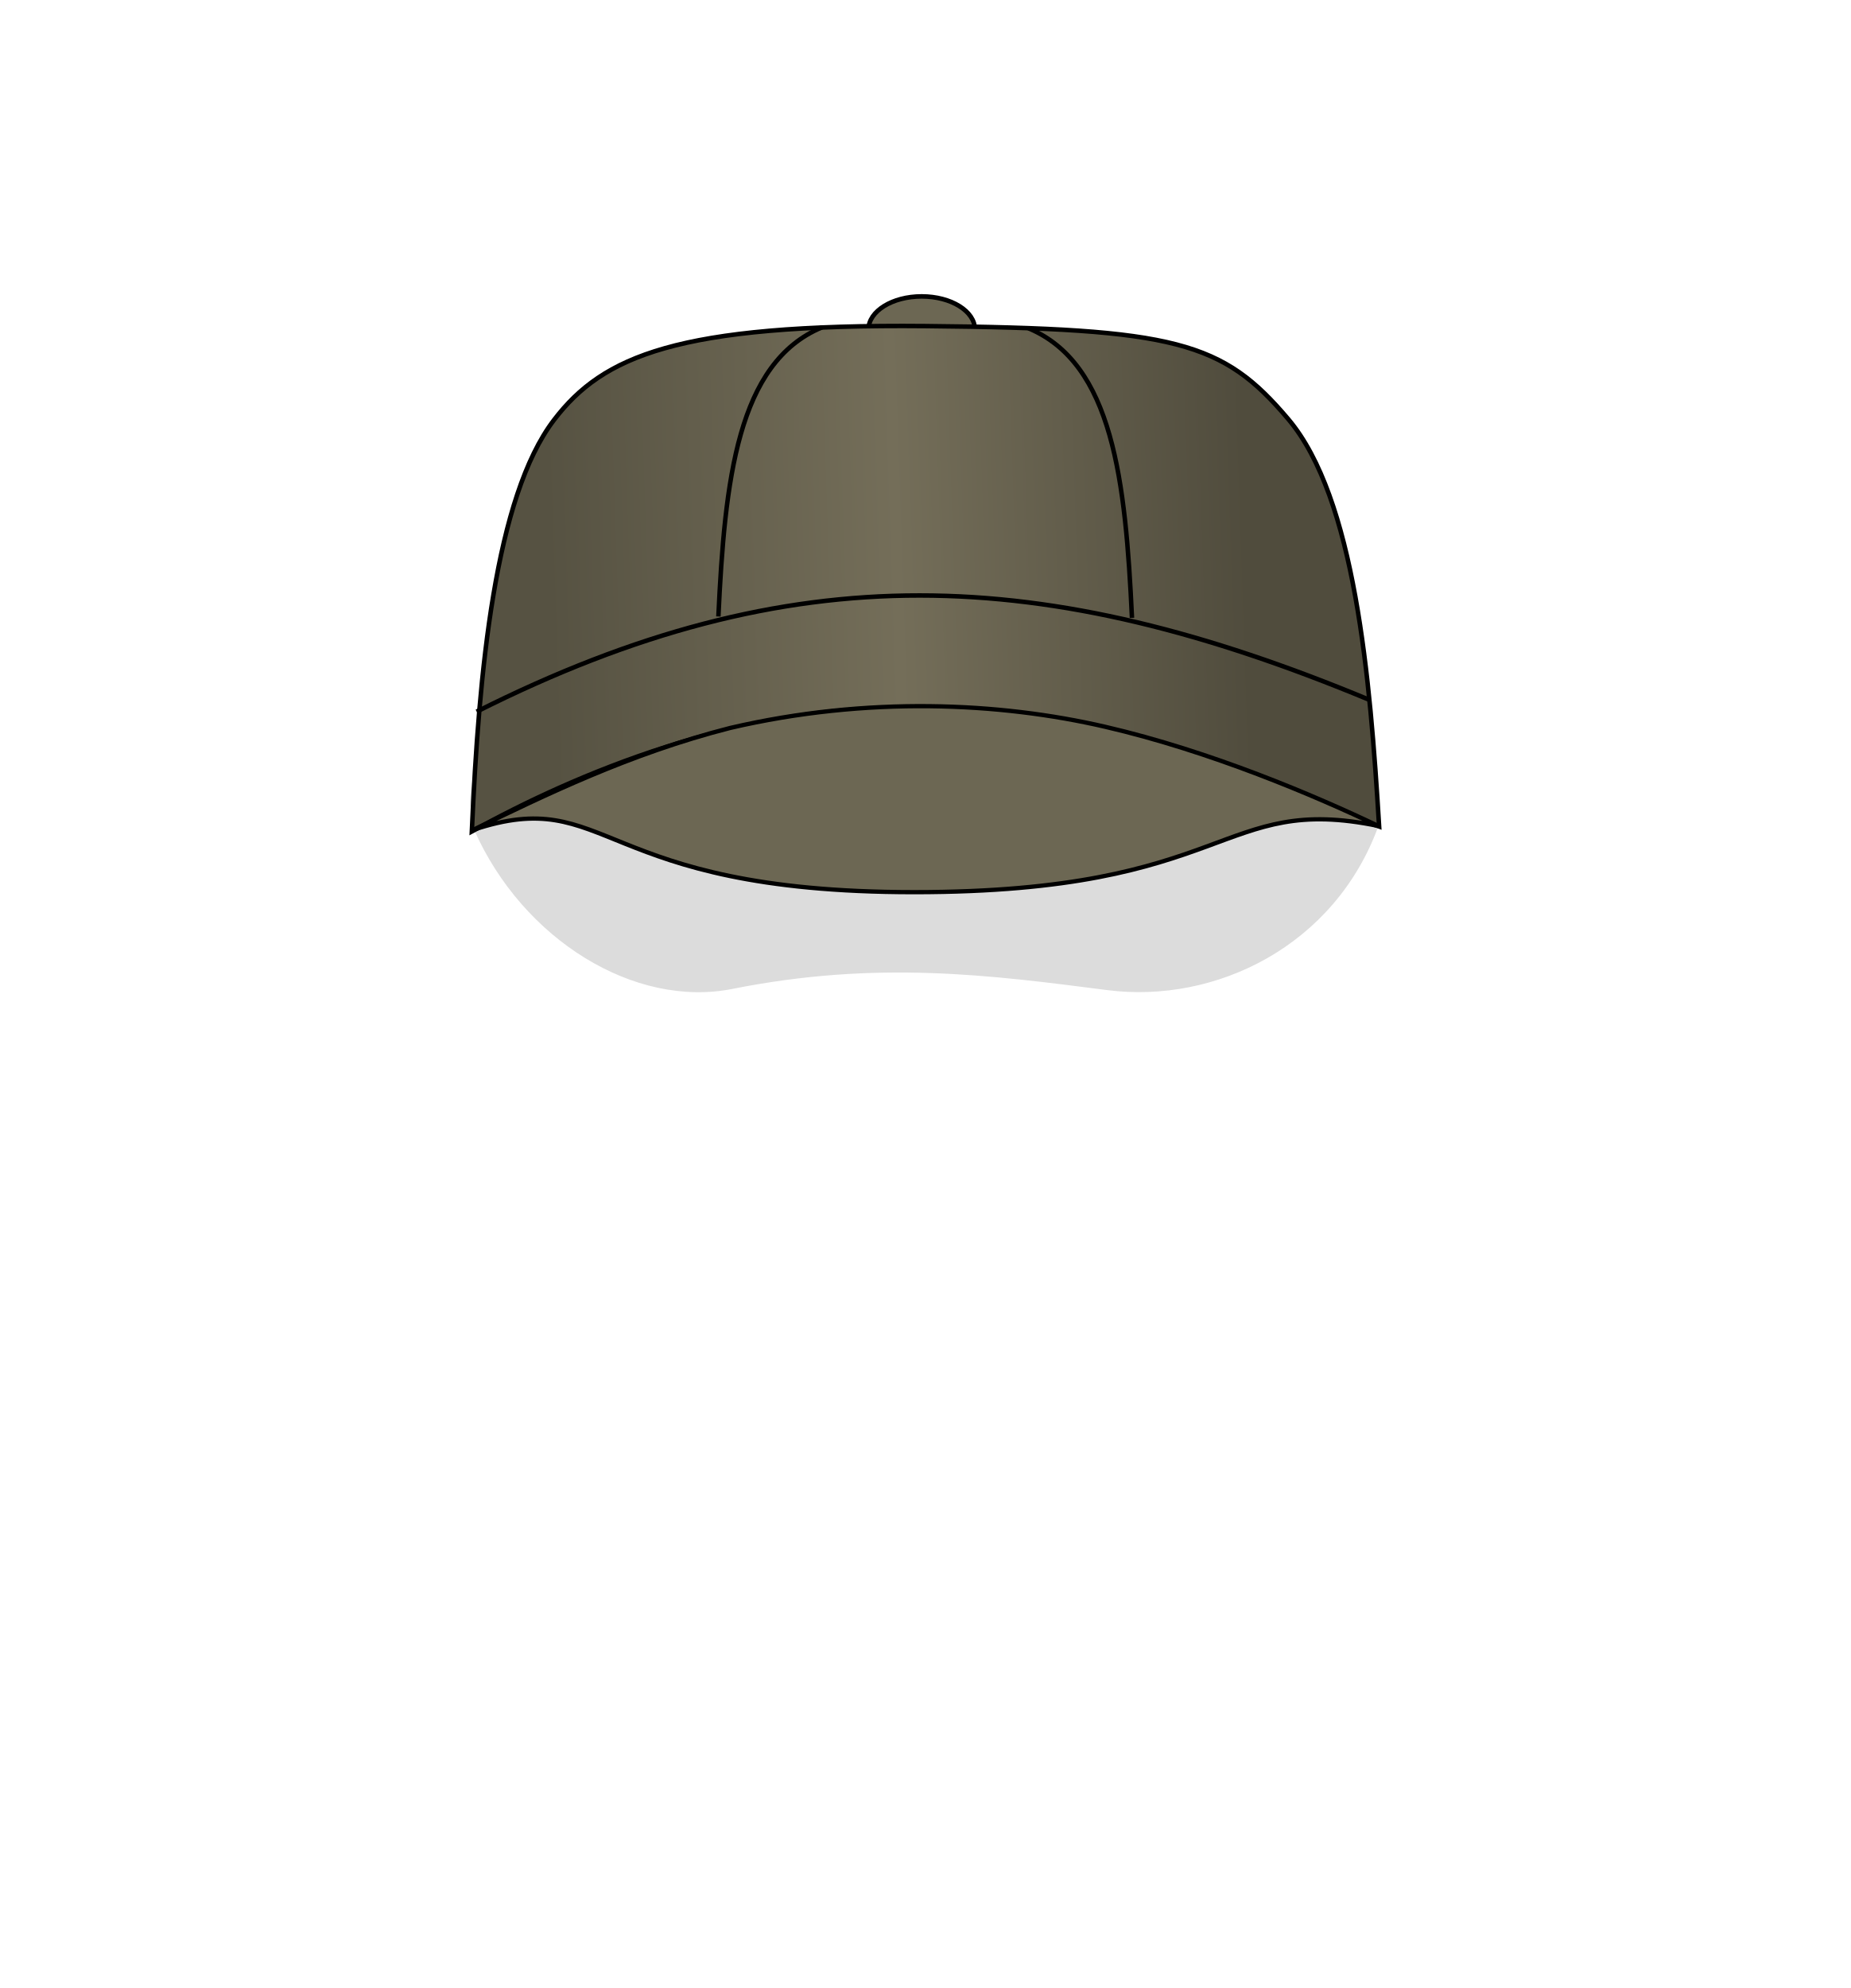
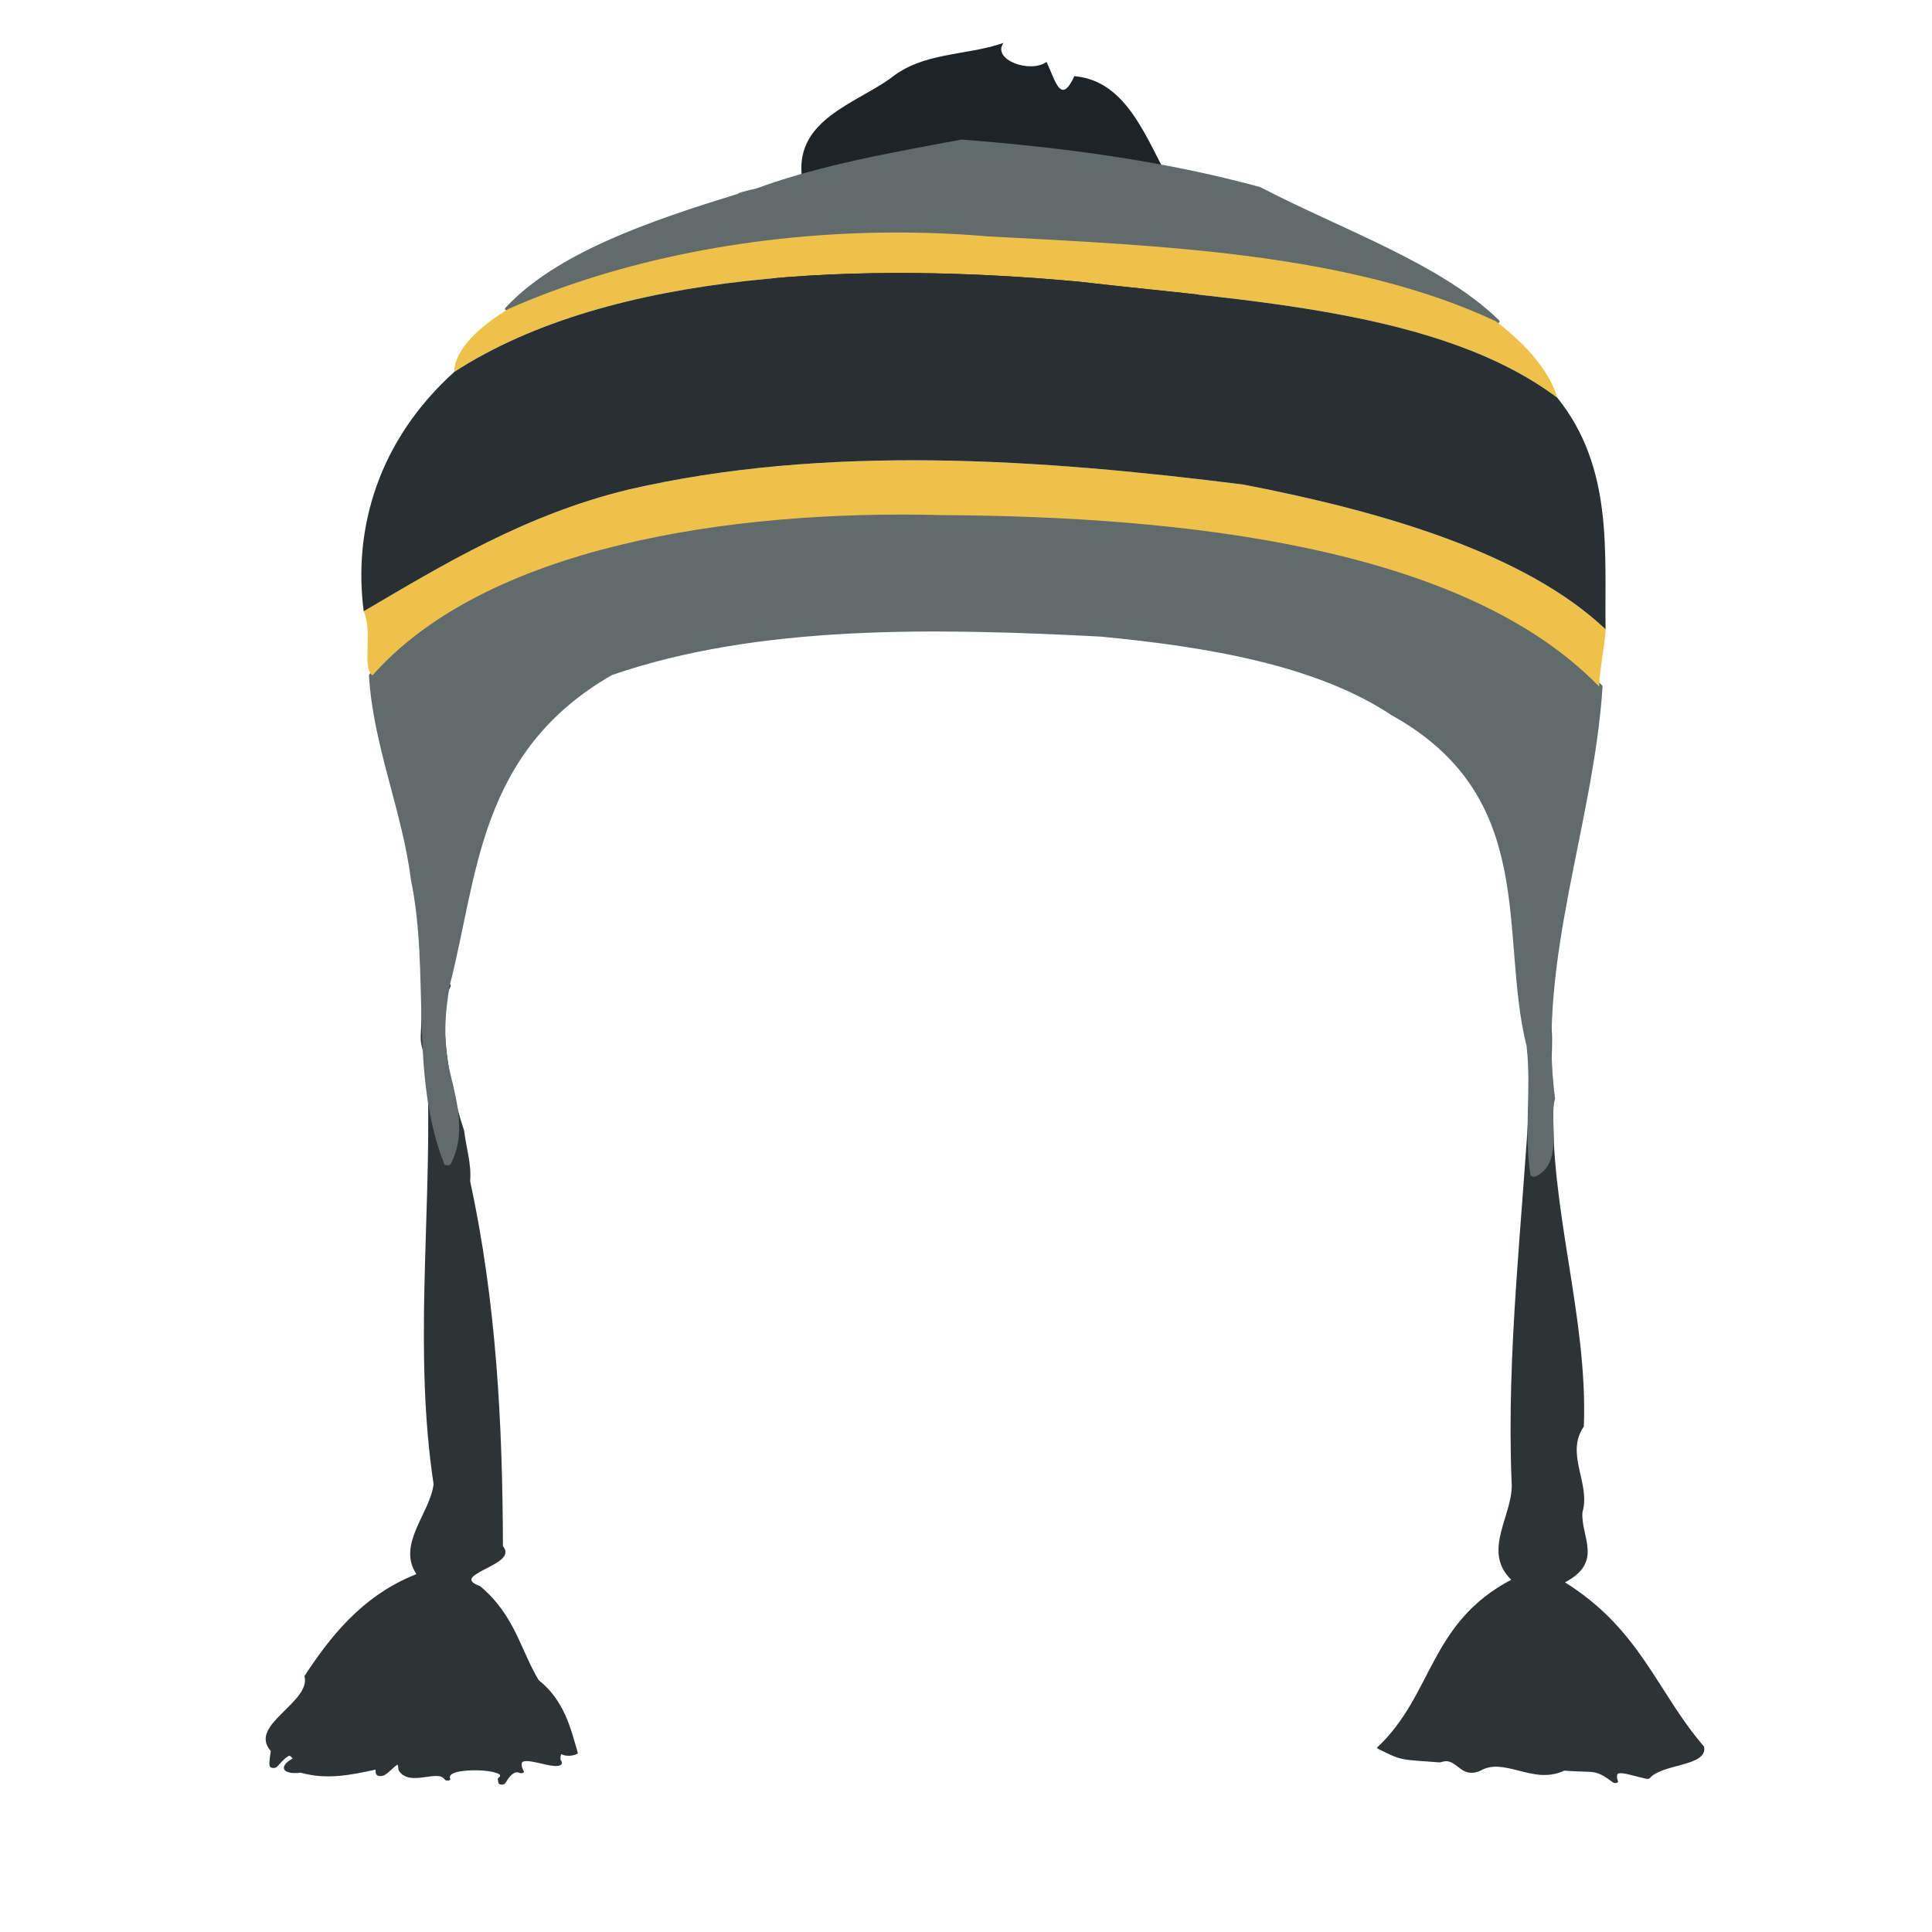
- <svg xmlns="http://www.w3.org/2000/svg" xmlns:xlink="http://www.w3.org/1999/xlink" id="svg2429" width="406" height="436" version="1.0">
-   <defs id="defs2432">
-     <linearGradient id="linearGradient4713">
-       <stop style="stop-color:#565242;stop-opacity:1;" offset="0" id="stop4715" />
-       <stop id="stop4721" offset="0.5" style="stop-color:#746e59;stop-opacity:1;" />
-       <stop style="stop-color:#504c3d;stop-opacity:1;" offset="1" id="stop4717" />
-     </linearGradient>
-     <linearGradient xlink:href="#linearGradient4713" id="linearGradient4852" gradientUnits="userSpaceOnUse" x1="123.738" y1="151.278" x2="276.679" y2="146.278" gradientTransform="matrix(1.000342,0,0,0.9742943,-2.780203,-1.956429)" />
-   </defs>
-   <path style="opacity:1;fill:#6c6753;fill-opacity:1;fill-rule:evenodd;stroke:#000000;stroke-width:1;stroke-linecap:round;stroke-linejoin:round;stroke-miterlimit:4;stroke-dasharray:none;stroke-dashoffset:0;stroke-opacity:1" id="path4854" d="M 215.314 71.31 A 11.667 7.248 0 1 1  191.98,71.31 A 11.667 7.248 0 1 1  215.314 71.31 z" transform="translate(-1.479497,0.942478)" />
-   <path id="path5827" d="M 104.014,182.023 C 97.478,153.597 129.389,155.859 199.546,155.87 C 269.35,155.88 304.945,150.861 302.358,181.129 C 292.781,207.486 266.578,220.189 242.891,217.148 C 217.329,213.866 192.449,210.544 160.646,216.884 C 139.202,221.158 114.685,206.099 104.014,182.023 z " style="fill:#000000;fill-opacity:0.14;fill-rule:evenodd;stroke:none;stroke-width:0.936px;stroke-linecap:butt;stroke-linejoin:miter;stroke-opacity:1" />
-   <path style="fill:url(#linearGradient4852);fill-opacity:1;fill-rule:evenodd;stroke:#000000;stroke-width:0.987px;stroke-linecap:butt;stroke-linejoin:miter;stroke-opacity:1" d="M 121.549,92.059 C 132.238,78.099 148.535,71.01 202.971,71.515 C 257.995,72.025 268.211,74.938 282.569,91.915 C 297.209,109.226 300.536,148.718 302.503,181.269 C 268.11,168.841 242.395,156.492 202.435,155.262 C 162.475,154.032 125.591,170.101 103.494,182.344 C 105.012,147.433 108.578,109.001 121.549,92.059 z " id="path2438" />
-   <path style="fill:#6c6753;fill-rule:evenodd;stroke:#000000;stroke-width:0.936px;stroke-linecap:butt;stroke-linejoin:miter;stroke-opacity:1" d="M 103.764,182.014 C 133.978,171.941 130.389,195.678 200.546,195.667 C 270.35,195.657 267.445,173.926 302.358,181.158 C 288.531,174.551 265.558,164.755 242.391,159.389 C 219.225,154.024 190.23,152.64 160.146,159.654 C 138.135,165.263 119.435,174.439 103.764,182.014 z " id="path2440" />
-   <path style="fill:none;fill-rule:evenodd;stroke:#000000;stroke-width:0.987px;stroke-linecap:butt;stroke-linejoin:miter;stroke-opacity:1" d="M 104.55,156.077 C 173.92,121.211 229.041,123.874 300.285,153.453" id="path2487" />
-   <path style="fill:none;fill-rule:evenodd;stroke:#000000;stroke-width:0.982px;stroke-linecap:butt;stroke-linejoin:miter;stroke-opacity:1" d="M 180.291,71.797 C 161.732,79.507 158.976,105.311 157.572,135.207" id="path3526" />
-   <path id="path5825" d="M 225.572,71.992 C 244.13,79.714 246.886,105.562 248.29,135.508" style="fill:none;fill-rule:evenodd;stroke:#000000;stroke-width:0.983px;stroke-linecap:butt;stroke-linejoin:miter;stroke-opacity:1" />
+ <svg xmlns="http://www.w3.org/2000/svg" width="400" height="400" id="svg2753" version="1.0">
+   <defs id="defs2755" />
+   <g id="g2355" transform="matrix(0.9099274,0,0,0.943433,23.38625,6.974695)">
+     <path style="fill:#1e2328;fill-rule:nonzero;stroke:none" d="M 176.799,9.888 C 184.268,3.956 193.973,4.922 202.627,2.025 C 199.909,5.726 208.717,8.784 212.419,6.191 C 214.428,10.208 215.608,15.879 218.76,9.321 C 230.909,10.331 235.179,23.329 240.833,32.987 C 243.255,32.434 245.799,32.386 242.575,34.561 C 246.884,44.839 250.118,63.576 242.204,77.293 C 225.476,70.028 207.447,66.162 189.451,63.965 C 177.13,67.601 164.589,71.103 153.419,77.602 C 150.73,79.438 151.54,74.506 150.626,73.005 C 146.497,64.641 155.792,60.349 149.539,53.101 C 153.743,46.228 148.558,34.106 156.687,30.777 C 155.651,18.95 168.779,15.334 176.799,9.888 z " id="path16" />
+     <path id="path3214" d="M 70.492,207.27 C 70.269,207.293 70.005,207.355 70.023,207.479 C 70.591,211.447 70.227,214.549 70.023,220.099 C 69.862,224.489 74.201,228.366 71.713,232.075 C 71.69,232.105 71.677,232.137 71.674,232.169 C 72.273,260.819 68.488,289.817 72.952,318.293 C 72.954,318.305 72.951,318.318 72.952,318.33 C 72.545,321.549 70.416,324.878 68.968,328.222 C 67.546,331.508 66.815,334.818 69.046,338.056 C 56.289,342.875 48.899,352.629 43.617,360.359 C 43.583,360.401 43.57,360.447 43.577,360.492 C 44.319,363.298 41.203,365.943 38.421,368.621 C 37.031,369.96 35.712,371.312 35.101,372.695 C 34.5,374.054 34.603,375.46 35.921,376.883 C 35.747,377.933 35.639,378.714 35.609,379.251 C 35.577,379.805 35.572,380.082 35.765,380.331 C 35.813,380.394 35.88,380.473 36.077,380.54 C 36.275,380.607 36.601,380.615 36.781,380.578 C 37.139,380.503 37.205,380.407 37.327,380.313 C 37.573,380.123 37.792,379.852 38.07,379.555 C 38.626,378.96 39.383,378.244 39.906,378.001 C 40.036,377.94 40.145,377.91 40.179,377.906 C 40.213,377.902 40.167,377.891 40.218,377.906 C 40.302,377.931 40.617,378.185 40.882,378.512 C 39.767,379.095 38.898,379.858 38.89,380.559 C 38.886,380.943 39.211,381.336 39.945,381.544 C 40.628,381.738 41.556,381.762 42.718,381.639 C 45.68,382.41 48.518,382.565 51.351,382.34 C 54.019,382.128 56.726,381.601 59.749,380.957 C 59.766,381.307 59.758,381.684 59.867,381.885 C 59.947,382.035 60.02,382.175 60.296,382.283 C 60.573,382.392 61.054,382.384 61.312,382.321 C 61.828,382.196 62.074,382.004 62.406,381.753 C 62.737,381.501 63.082,381.197 63.421,380.9 C 63.76,380.603 64.097,380.309 64.398,380.085 C 64.574,379.954 64.626,379.922 64.749,379.858 C 64.846,380.05 64.951,380.385 64.945,380.976 C 64.951,381.002 64.964,381.027 64.984,381.052 C 65.53,382.01 66.422,382.537 67.562,382.719 C 68.702,382.901 69.892,382.75 70.96,382.605 C 72.029,382.461 73.037,382.326 73.773,382.359 C 74.509,382.392 75.029,382.528 75.531,383.155 C 75.638,383.317 75.997,383.406 76.331,383.354 C 76.666,383.302 76.849,383.128 76.742,382.965 C 76.569,382.606 76.652,382.342 76.898,382.113 C 77.144,381.884 77.551,381.685 78.148,381.525 C 79.342,381.206 81.194,381.069 82.952,381.108 C 84.711,381.148 86.376,381.381 87.288,381.696 C 87.745,381.853 87.999,382.01 88.07,382.17 C 88.14,382.329 88.079,382.527 87.679,382.795 C 87.597,382.85 87.556,382.917 87.562,382.984 C 87.597,383.406 87.65,383.67 87.718,383.856 C 87.752,383.949 87.728,384.004 87.913,384.121 C 88.006,384.18 88.273,384.265 88.538,384.254 C 88.804,384.243 88.931,384.181 89.007,384.14 C 89.159,384.058 89.179,384.004 89.242,383.932 C 89.304,383.86 89.372,383.777 89.437,383.685 C 89.566,383.502 89.697,383.278 89.867,383.041 C 90.206,382.567 90.675,382.049 91.156,381.772 C 91.396,381.633 91.604,381.561 91.781,381.544 C 91.957,381.528 92.165,381.544 92.523,381.677 C 92.736,381.754 93.027,381.757 93.247,381.684 C 93.467,381.612 93.569,381.479 93.499,381.355 C 93.074,380.59 92.942,380.038 92.992,379.687 C 93.041,379.336 93.249,379.222 93.46,379.157 C 93.672,379.091 94.042,379.05 94.593,379.1 C 95.144,379.15 95.814,379.281 96.507,379.422 C 97.894,379.705 99.289,380.079 100.453,380.161 C 100.743,380.181 101.047,380.177 101.351,380.123 C 101.655,380.069 101.934,379.937 102.054,379.782 C 102.276,379.495 102.121,379.191 101.82,378.759 C 101.82,378.747 101.82,378.751 101.82,378.74 C 101.831,378.034 101.911,377.725 101.976,377.565 C 102.25,377.671 102.578,377.81 103.148,377.887 C 103.837,377.98 104.736,377.898 105.57,377.527 C 105.721,377.46 105.794,377.36 105.765,377.262 C 104.177,371.961 102.728,365.817 96.859,361.307 C 92.709,354.596 91.379,347.046 83.656,340.785 C 83.617,340.749 83.564,340.716 83.499,340.69 C 82.551,340.335 81.995,340.011 81.742,339.724 C 81.488,339.437 81.493,339.191 81.663,338.909 C 82.004,338.344 83.183,337.7 84.554,337.014 C 85.926,336.329 87.488,335.592 88.46,334.74 C 89.393,333.924 89.67,332.964 88.734,331.936 C 88.734,331.929 88.734,331.923 88.734,331.917 C 88.646,304.987 87.251,278.486 81.273,251.801 C 81.275,251.782 81.271,251.762 81.273,251.744 C 81.61,248.188 80.371,244.419 79.906,240.753 C 75.516,227.994 74.232,213.723 76.859,208.995 C 76.858,208.988 76.86,208.983 76.859,208.976 C 76.797,208.551 76.549,208.21 76.117,207.953 C 75.677,207.691 75.056,207.517 74.437,207.422 C 73.198,207.232 71.802,207.278 70.609,207.27 C 70.57,207.269 70.531,207.269 70.492,207.27 z M 326.591,215.57 C 325.428,215.482 324.416,215.678 323.739,216.063 C 323.063,216.447 322.677,216.993 322.411,217.636 C 321.88,218.92 321.863,220.649 321.786,222.505 C 321.71,224.362 323.127,226.33 322.45,228.02 C 321.774,229.71 324.56,231.101 322.404,231.866 C 320.748,260.572 317.05,289.123 318.232,317.743 C 318.568,321.234 316.819,325.033 315.849,328.771 C 314.898,332.438 314.712,336.068 318.153,339.288 C 308.826,344.035 304.391,350.316 300.732,356.835 C 297.029,363.429 294.081,370.259 287.724,376.03 C 287.593,376.149 287.641,376.296 287.841,376.39 C 290.648,377.721 291.859,378.317 293.583,378.645 C 295.307,378.973 297.305,379.02 301.747,379.365 C 301.913,379.377 302.082,379.357 302.216,379.308 C 303.187,379.007 303.664,379.074 304.247,379.27 C 304.83,379.466 305.424,379.879 306.005,380.313 C 306.586,380.746 307.122,381.198 307.958,381.468 C 308.376,381.604 308.931,381.678 309.482,381.639 C 310.032,381.599 310.551,381.46 311.083,381.222 C 311.097,381.216 311.11,381.21 311.122,381.203 C 312.548,380.423 313.842,380.25 315.263,380.331 C 316.684,380.413 318.244,380.783 319.872,381.184 C 321.5,381.585 323.177,382.011 324.989,382.113 C 326.708,382.21 328.524,381.963 330.224,381.184 C 333.699,381.434 335.574,381.342 336.825,381.525 C 337.469,381.62 338.005,381.775 338.7,382.113 C 339.395,382.45 340.214,382.974 341.318,383.761 C 341.483,383.881 341.801,383.928 342.076,383.873 C 342.352,383.818 342.508,383.676 342.45,383.534 C 342.114,382.657 342.177,382.133 342.372,381.923 C 342.47,381.818 342.556,381.797 342.685,381.772 C 342.813,381.746 343.048,381.73 343.349,381.753 C 344.554,381.844 346.749,382.508 348.857,382.965 C 349.016,383.003 349.201,383.005 349.364,382.973 C 349.528,382.94 349.656,382.876 349.716,382.795 C 351.114,381.249 354.205,380.624 357.06,379.858 C 358.487,379.475 359.849,379.057 360.81,378.437 C 361.771,377.816 362.272,376.997 362.021,375.916 C 362.014,375.89 362.001,375.865 361.982,375.841 C 351.353,364.005 347.647,350.26 330.38,339.856 C 334.732,337.675 335.701,335.144 335.536,332.542 C 335.367,329.865 334.136,327.102 334.364,324.47 C 334.365,324.464 334.364,324.457 334.364,324.451 C 335.331,321.305 334.323,318.124 333.622,314.976 C 332.92,311.822 332.515,308.712 334.638,305.71 C 334.661,305.68 334.674,305.648 334.677,305.616 C 335.632,281.656 326.731,257.378 327.788,233.723 C 327.79,233.711 327.79,233.698 327.788,233.685 C 326.634,227.892 328.011,222.057 327.124,216.177 C 327.105,216.07 326.971,215.976 326.773,215.93 C 326.047,215.746 327.218,215.618 326.591,215.57 z " style="fill:#2e3335;fill-rule:nonzero;stroke:none" />
+     <path id="path3206" d="M 192.963,23.244 C 192.929,23.253 192.895,23.263 192.863,23.274 C 177.112,26.101 161.006,28.816 146.593,33.901 C 146.56,33.913 146.525,33.92 146.493,33.932 C 144.543,34.386 143.487,34.641 142.887,34.815 C 142.433,34.946 142.269,35.067 142.086,35.18 C 142.066,35.192 142.003,35.199 141.986,35.21 C 122.063,41.104 100.858,48.142 89.305,60.149 C 89.125,60.346 89.191,60.593 89.465,60.745 C 89.74,60.898 90.15,60.915 90.457,60.788 C 121.78,47.469 161.14,41.863 199.022,44.985 C 199.039,44.985 199.056,44.985 199.072,44.985 C 238.682,47.023 281.357,48.651 314.198,63.529 C 314.511,63.69 314.973,63.681 315.27,63.509 C 315.566,63.336 315.6,63.056 315.349,62.859 C 302.135,50.431 279.416,42.902 261.217,33.749 C 261.159,33.712 261.091,33.681 261.017,33.658 C 239.474,27.969 216.332,24.96 193.214,23.244 C 193.131,23.236 193.046,23.236 192.963,23.244 L 192.963,23.244 z M 179.543,105.031 C 132.755,105.022 82.632,114.114 58.358,140.596 C 58.282,140.68 58.247,140.775 58.258,140.87 C 59.145,155.998 65.836,170.613 67.773,185.54 C 67.772,185.55 67.772,185.56 67.773,185.57 C 72.213,206.075 67.348,228.221 75.334,247.961 C 75.413,248.179 75.725,248.336 76.091,248.343 C 76.457,248.351 76.785,248.206 76.887,247.992 C 80.233,241.739 78.491,235.046 76.786,228.321 C 75.082,221.597 75.45,215.357 76.686,208.468 C 76.705,208.449 76.722,208.428 76.736,208.407 C 83.008,185.095 83.083,157.635 113.492,140.779 C 113.51,140.769 113.525,140.758 113.542,140.748 C 147.14,129.558 187.597,130.458 224.762,132.314 C 224.778,132.315 224.795,132.313 224.812,132.314 C 248.838,134.543 273.74,138.541 290.912,149.548 C 290.928,149.559 290.945,149.569 290.962,149.579 C 307.758,158.586 313.868,170.602 316.551,183.469 C 319.23,196.316 318.479,209.986 321.659,222.201 C 321.661,222.221 321.657,222.242 321.659,222.262 C 322.767,231.57 321.012,240.972 322.51,250.397 C 322.537,250.576 322.724,250.732 322.996,250.802 C 323.269,250.872 323.582,250.845 323.812,250.732 C 325.511,249.941 326.453,248.733 327.017,247.352 C 327.581,245.971 327.789,244.377 327.818,242.754 C 327.878,239.509 327.396,236.058 328.119,233.802 C 328.127,233.762 328.127,233.721 328.119,233.68 C 324.015,203.415 336.911,173.541 338.935,143.306 C 338.947,143.211 338.912,143.116 338.835,143.032 C 307.718,112.02 243.567,105.465 188.807,105.153 C 185.726,105.074 182.662,105.032 179.543,105.031 z " style="fill:#616b6b;fill-rule:nonzero;stroke:none" />
+     <path id="path24" d="M 177.63,43.633 C 146.513,43.729 115.605,49.511 90.017,60.392 C 84.019,63.862 77.708,69.085 77.638,74.228 C 113.653,51.7 171.592,50.101 219.814,54.424 C 257.802,58.693 301.957,60.553 328.66,79.904 C 326.73,73.69 321.175,67.94 314.678,63.12 C 281.593,48.133 238.739,46.523 199.143,44.485 C 192.002,43.897 184.811,43.611 177.63,43.633 z M 182.397,93.619 C 160.213,93.593 138.183,95.372 117.098,100.098 C 93.675,105.632 75.144,116.497 57.046,126.748 C 59.191,131.206 56.562,139.076 59.049,140.828 C 84.738,112.802 139.671,104.396 188.807,105.652 C 243.468,105.964 307.266,112.504 338.154,143.288 C 338.294,139.071 339.402,134.921 339.636,130.718 C 321.202,113.877 288.238,104.717 257.231,98.953 C 232.856,95.985 207.54,93.648 182.397,93.619 z " style="fill:#eec24a;fill-rule:nonzero;stroke:none" />
+     <path style="fill:#283033;fill-rule:nonzero;stroke:none" d="M 77.658,74.226 C 113.673,51.698 171.599,50.108 219.821,54.432 C 257.809,58.701 301.95,60.554 328.653,79.906 C 341.497,95.305 339.346,113.969 339.623,130.709 C 321.189,113.868 288.255,104.718 257.247,98.954 C 211.365,93.366 162.072,90.007 117.089,100.09 C 93.666,105.623 75.15,116.502 57.052,126.752 C 54.613,108.654 60.331,89.308 77.658,74.226 z " id="path28" />
+   </g>
</svg>
